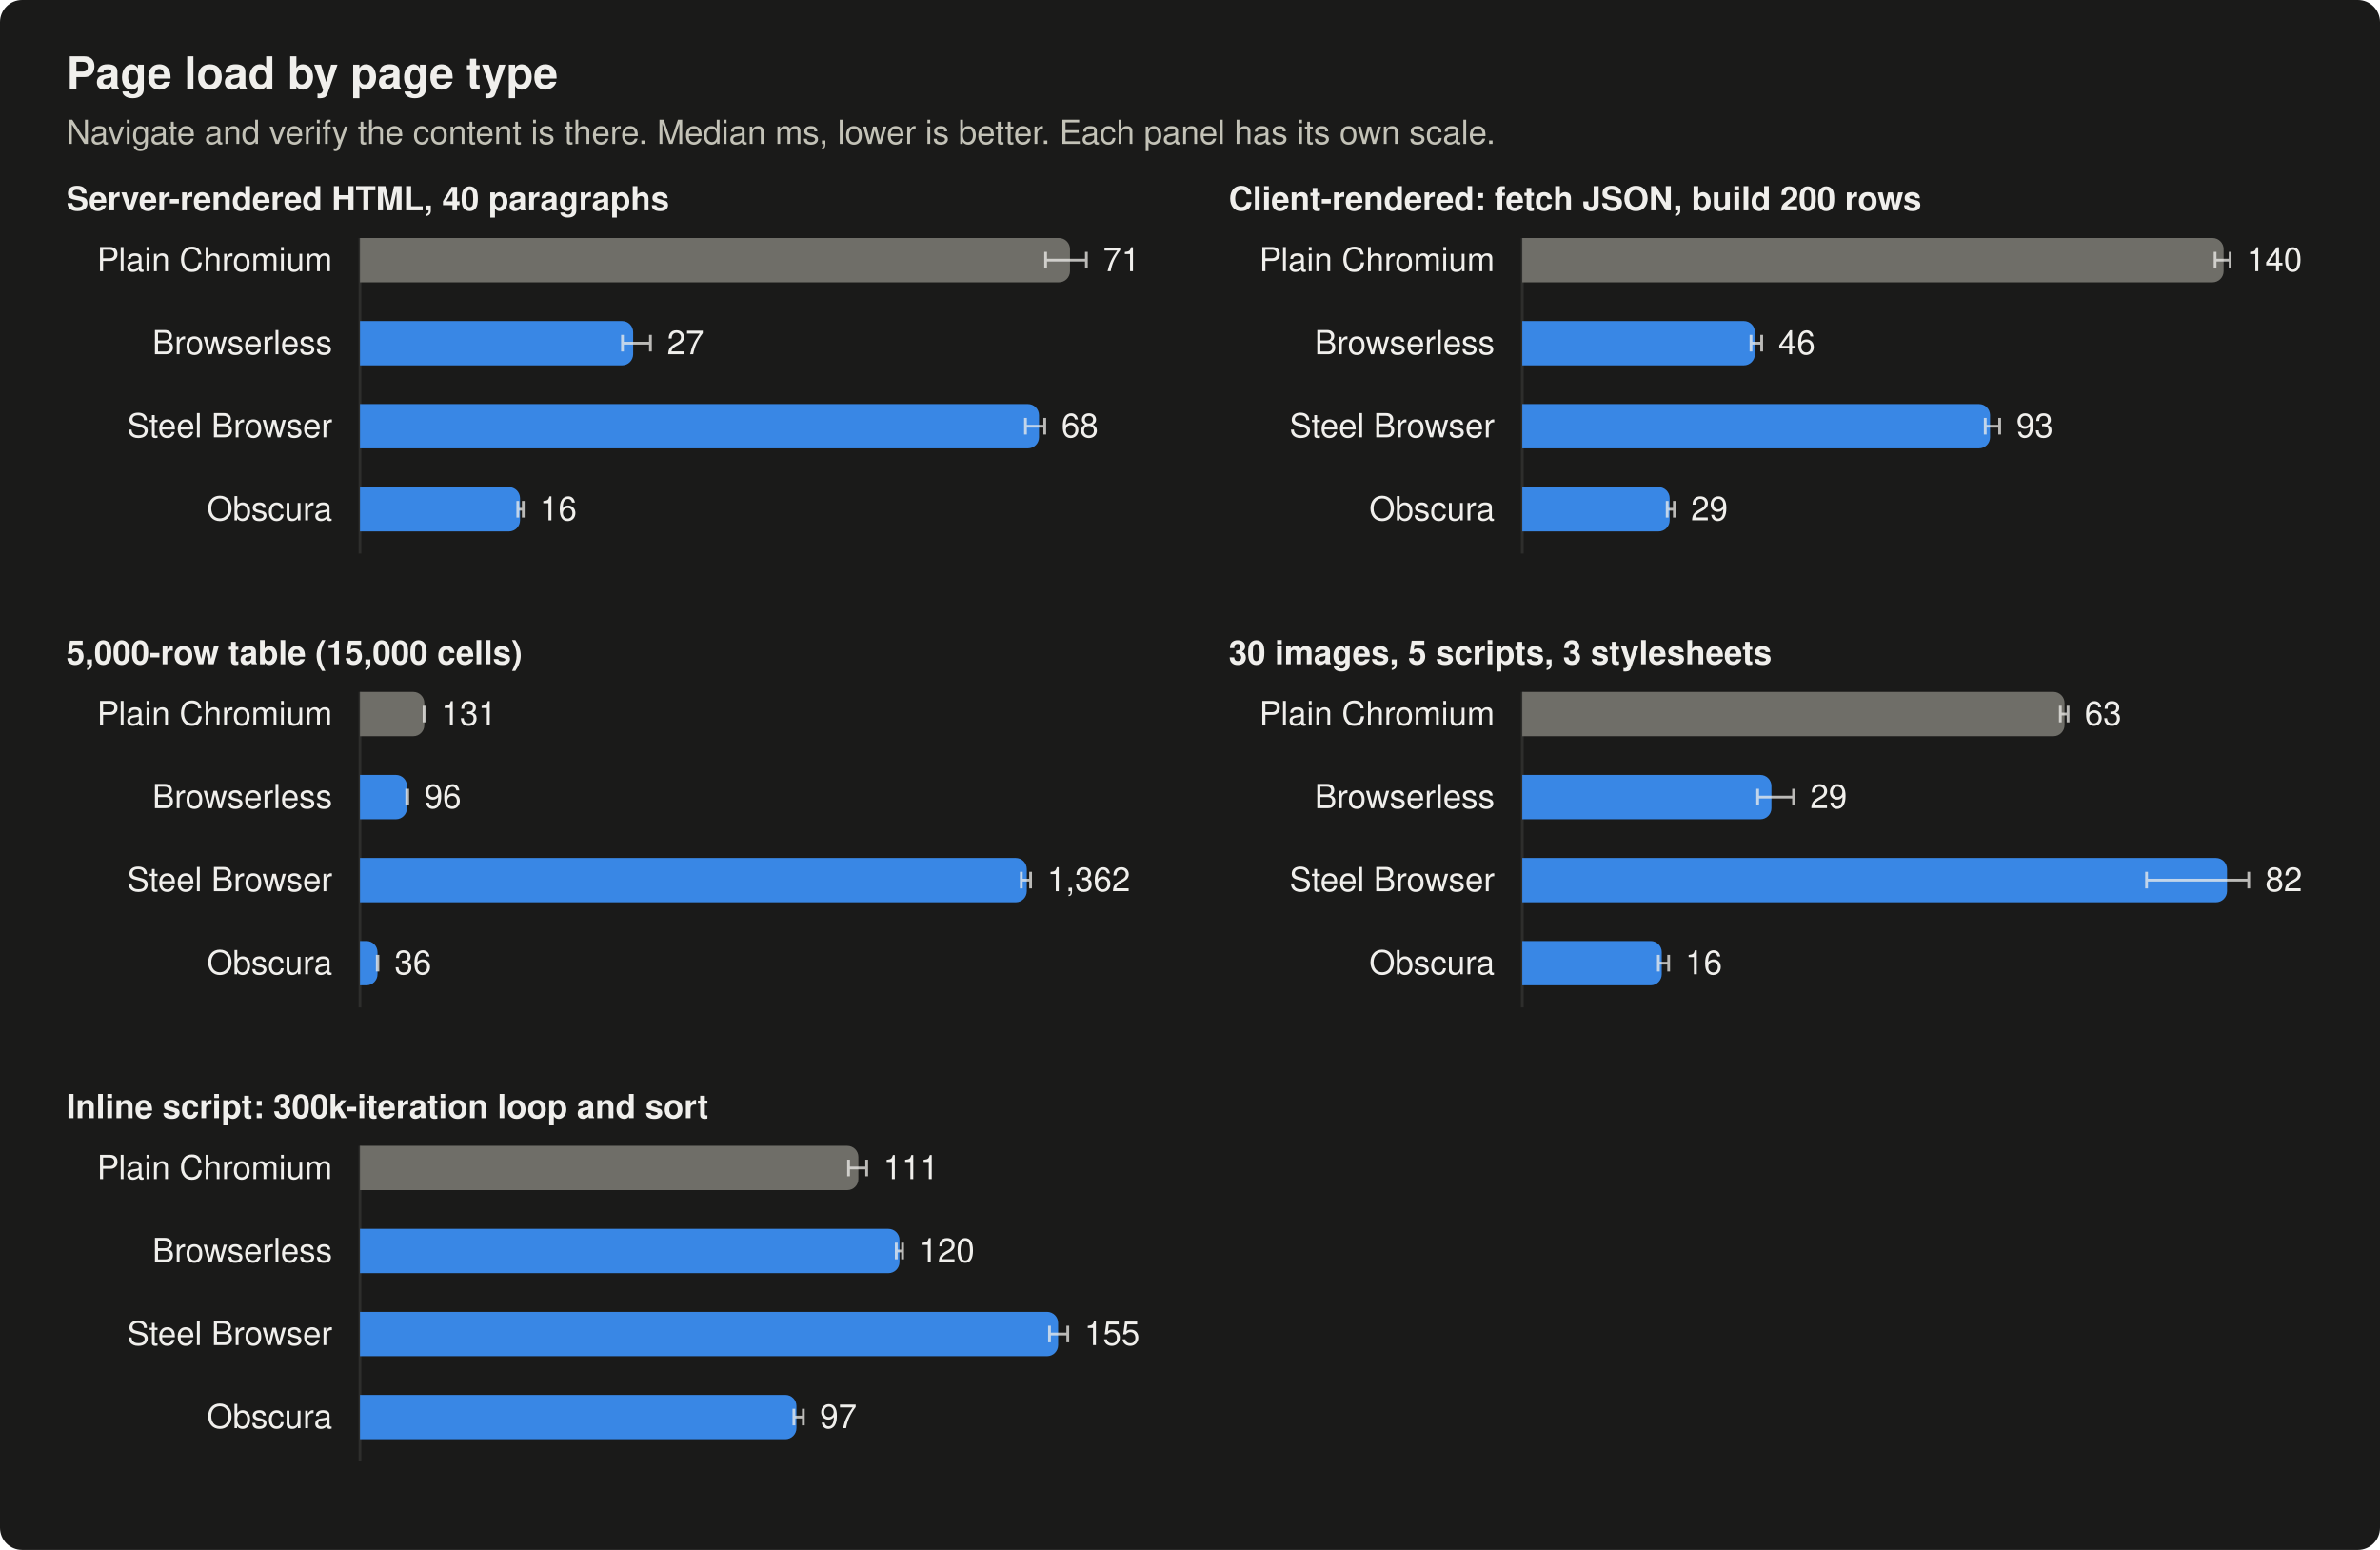
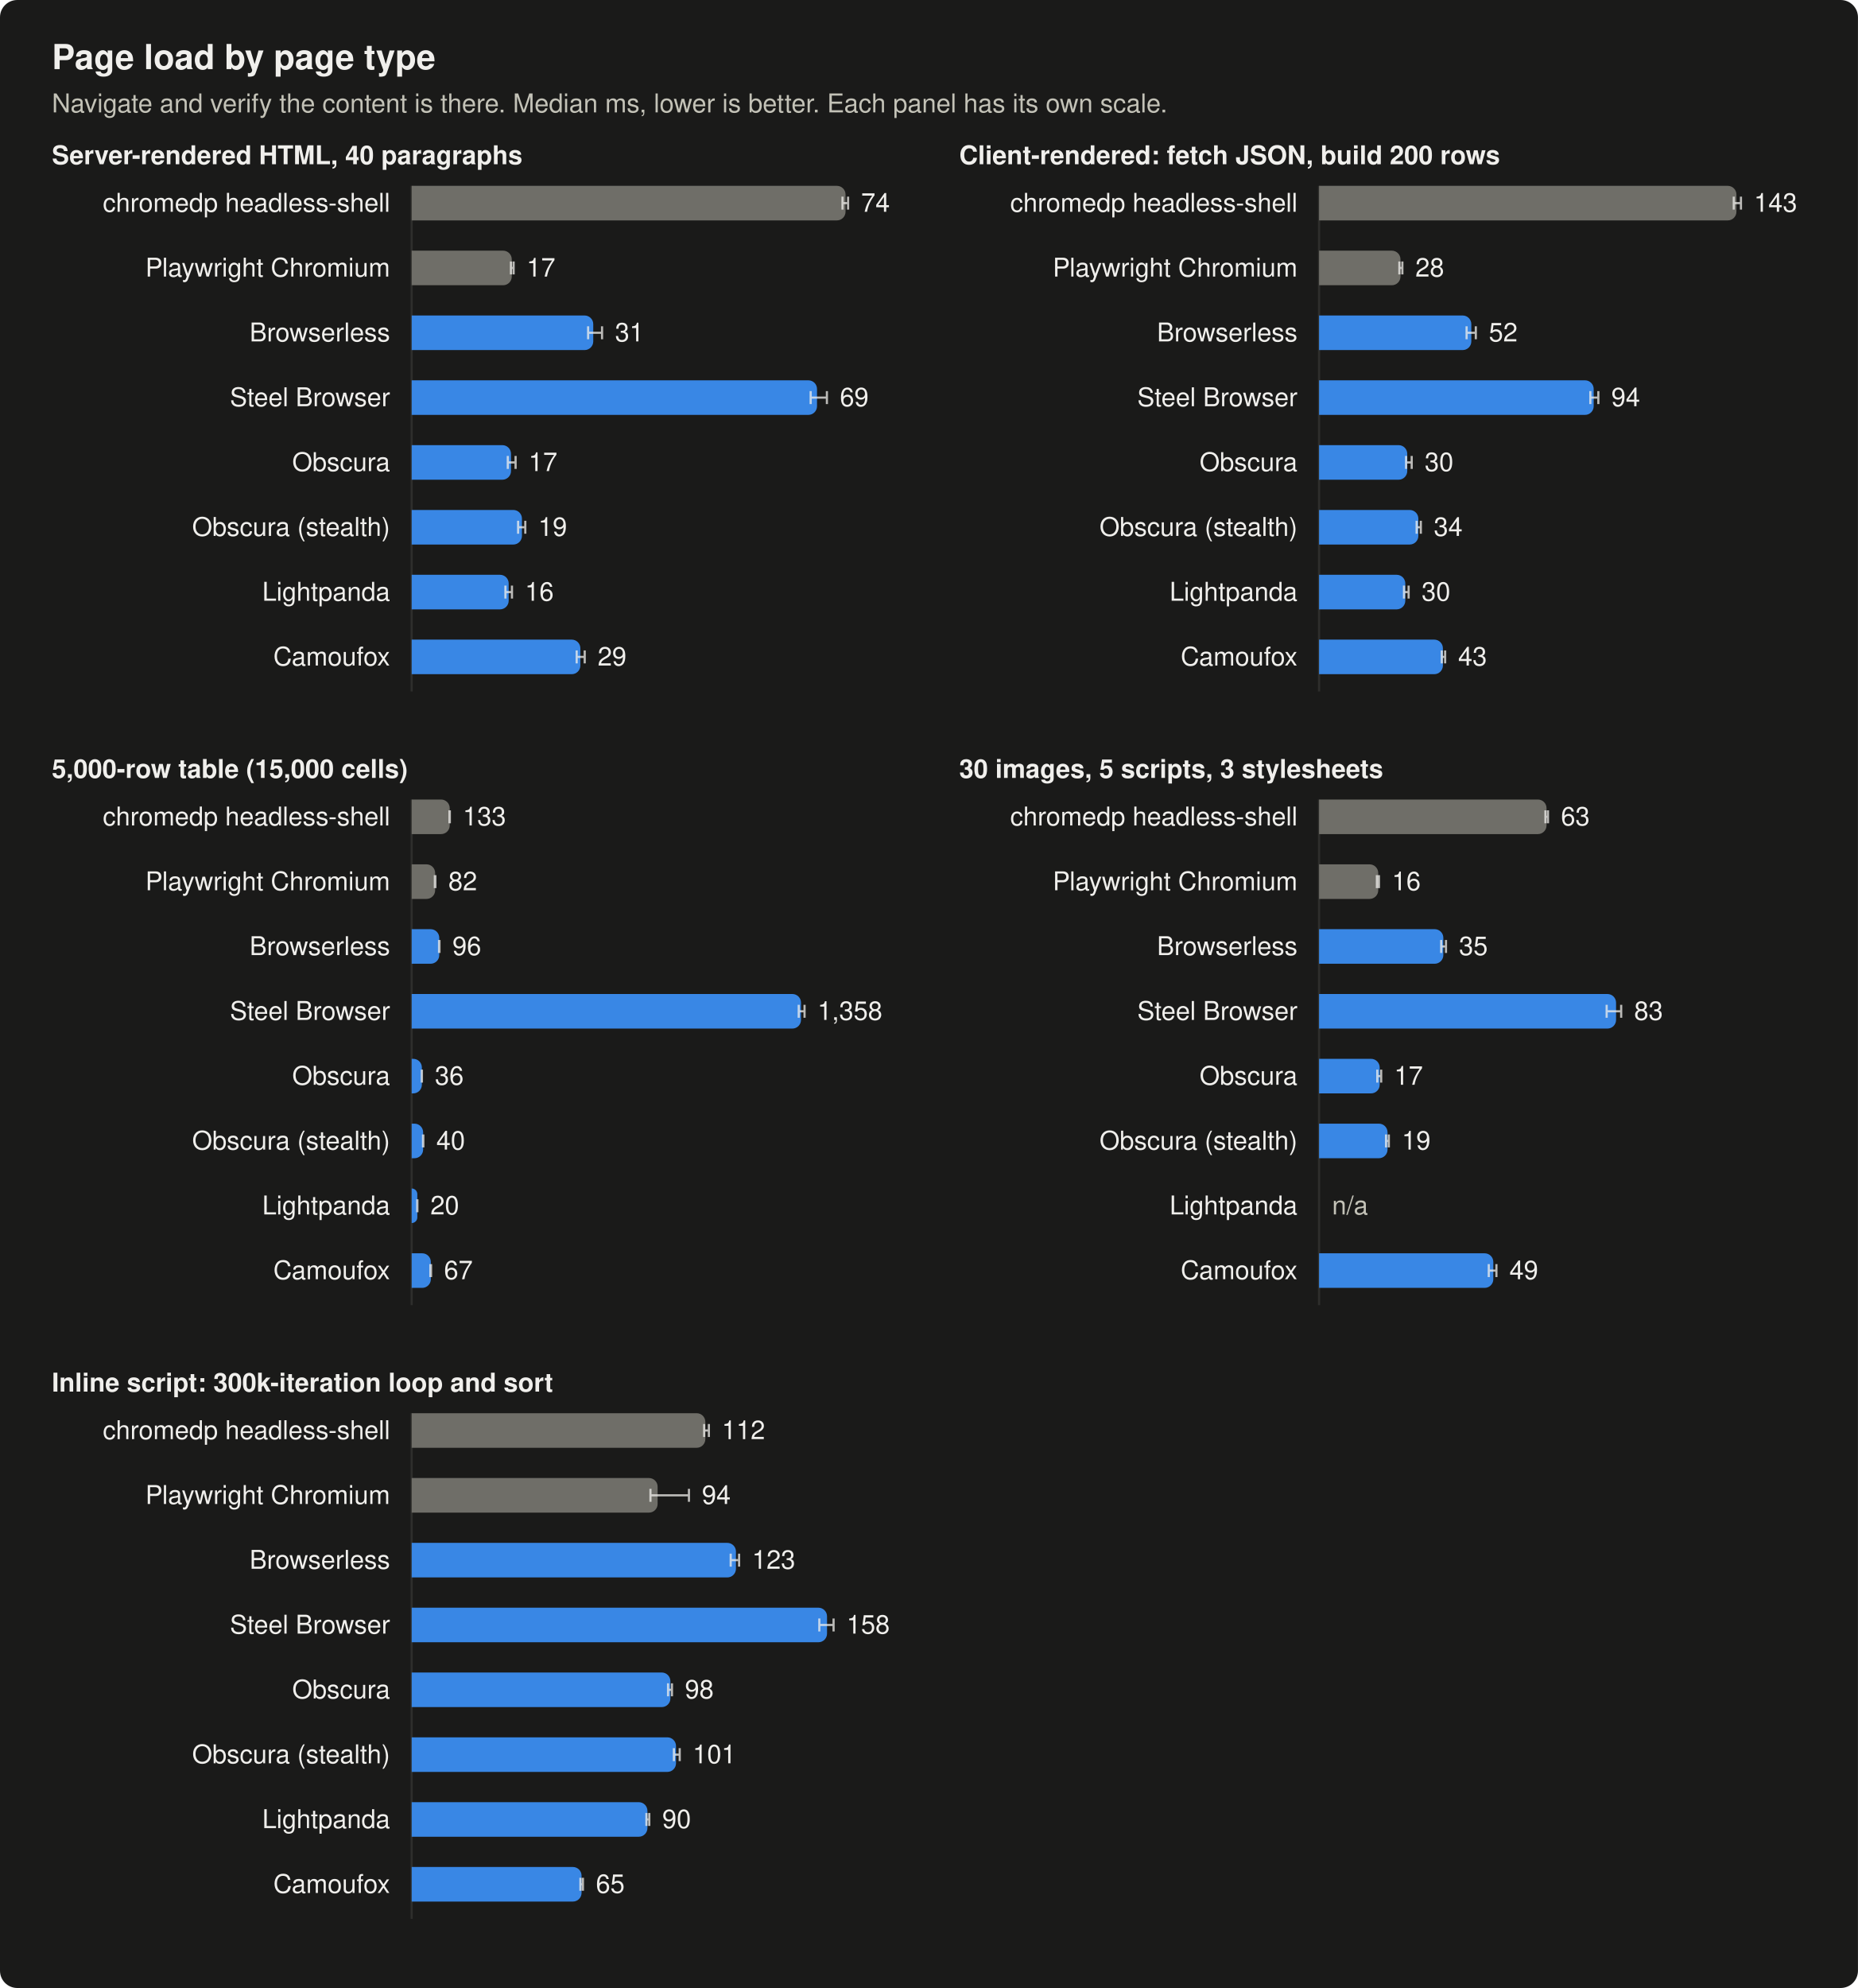
- <svg xmlns="http://www.w3.org/2000/svg" viewBox="0 0 860 560" width="860" height="560" font-family="-apple-system, BlinkMacSystemFont, 'Segoe UI', Helvetica, Arial, sans-serif" role="img" aria-label="Page load by page type">
-   <rect width="860" height="560" rx="8" fill="#1a1a19" />
+ <svg xmlns="http://www.w3.org/2000/svg" viewBox="0 0 860 920" width="860" height="920" font-family="-apple-system, BlinkMacSystemFont, 'Segoe UI', Helvetica, Arial, sans-serif" role="img" aria-label="Page load by page type">
+   <rect width="860" height="920" rx="8" fill="#1a1a19" />
  <text x="24" y="32" font-size="16" font-weight="600" fill="#f0efec">Page load by page type</text>
  <text x="24" y="52" font-size="12" fill="#c3c2b7">Navigate and verify the content is there. Median ms, lower is better. Each panel has its own scale.</text>
  <text x="24" y="76" font-size="12" font-weight="600" fill="#f0efec">Server-rendered HTML, 40 paragraphs</text>
-   <line x1="130.08" y1="86" x2="130.08" y2="200" stroke="#2e2e2c" stroke-width="1" />
-   <text x="120.08" y="98" font-size="12" text-anchor="end" fill="#f0efec">Plain Chromium</text>
-   <path d="M130.08,86h252.556a4,4 0 0 1 4,4v8a4,4 0 0 1 -4,4h-252.556z" fill="#6f6e68" />
-   <path d="M377.831,94H392.56M377.831,91v6M392.56,91v6" stroke="#f0efec" stroke-width="1" fill="none" opacity="0.75" />
-   <text x="398.56" y="98" font-size="12" fill="#f0efec" style="font-variant-numeric: tabular-nums">71</text>
-   <text x="120.08" y="128" font-size="12" text-anchor="end" fill="#f0efec">Browserless</text>
-   <path d="M130.08,116h94.706a4,4 0 0 1 4,4v8a4,4 0 0 1 -4,4h-94.706z" fill="#3987e5" />
-   <path d="M224.926,124H235.034M224.926,121v6M235.034,121v6" stroke="#f0efec" stroke-width="1" fill="none" opacity="0.75" />
-   <text x="241.034" y="128" font-size="12" fill="#f0efec" style="font-variant-numeric: tabular-nums">27</text>
-   <text x="120.08" y="158" font-size="12" text-anchor="end" fill="#f0efec">Steel Browser</text>
-   <path d="M130.08,146h241.359a4,4 0 0 1 4,4v8a4,4 0 0 1 -4,4h-241.359z" fill="#3987e5" />
-   <path d="M370.553,154H377.52M370.553,151v6M377.52,151v6" stroke="#f0efec" stroke-width="1" fill="none" opacity="0.75" />
-   <text x="383.52" y="158" font-size="12" fill="#f0efec" style="font-variant-numeric: tabular-nums">68</text>
-   <text x="120.08" y="188" font-size="12" text-anchor="end" fill="#f0efec">Obscura</text>
-   <path d="M130.08,176h53.827a4,4 0 0 1 4,4v8a4,4 0 0 1 -4,4h-53.827z" fill="#3987e5" />
-   <path d="M187.102,184H189.085M187.102,181v6M189.085,181v6" stroke="#f0efec" stroke-width="1" fill="none" opacity="0.75" />
-   <text x="195.085" y="188" font-size="12" fill="#f0efec" style="font-variant-numeric: tabular-nums">16</text>
+   <line x1="190.56" y1="86" x2="190.56" y2="320" stroke="#2e2e2c" stroke-width="1" />
+   <text x="180.56" y="98" font-size="12" text-anchor="end" fill="#f0efec">chromedp headless-shell</text>
+   <path d="M190.56,86h196.815a4,4 0 0 1 4,4v8a4,4 0 0 1 -4,4h-196.815z" fill="#6f6e68" />
+   <path d="M389.973,94H392.56M389.973,91v6M392.56,91v6" stroke="#f0efec" stroke-width="1" fill="none" opacity="0.75" />
+   <text x="398.56" y="98" font-size="12" fill="#f0efec" style="font-variant-numeric: tabular-nums">74</text>
+   <text x="180.56" y="128" font-size="12" text-anchor="end" fill="#f0efec">Playwright Chromium</text>
+   <path d="M190.56,116h42.319a4,4 0 0 1 4,4v8a4,4 0 0 1 -4,4h-42.319z" fill="#6f6e68" />
+   <path d="M236.512,124H237.739M236.512,121v6M237.739,121v6" stroke="#f0efec" stroke-width="1" fill="none" opacity="0.75" />
+   <text x="243.739" y="128" font-size="12" fill="#f0efec" style="font-variant-numeric: tabular-nums">17</text>
+   <text x="180.56" y="158" font-size="12" text-anchor="end" fill="#f0efec">Browserless</text>
+   <path d="M190.56,146h80.038a4,4 0 0 1 4,4v8a4,4 0 0 1 -4,4h-80.038z" fill="#3987e5" />
+   <path d="M272.224,154H278.67M272.224,151v6M278.67,151v6" stroke="#f0efec" stroke-width="1" fill="none" opacity="0.75" />
+   <text x="284.67" y="158" font-size="12" fill="#f0efec" style="font-variant-numeric: tabular-nums">31</text>
+   <text x="180.56" y="188" font-size="12" text-anchor="end" fill="#f0efec">Steel Browser</text>
+   <path d="M190.56,176h183.613a4,4 0 0 1 4,4v8a4,4 0 0 1 -4,4h-183.613z" fill="#3987e5" />
+   <path d="M375.241,184H382.748M375.241,181v6M382.748,181v6" stroke="#f0efec" stroke-width="1" fill="none" opacity="0.75" />
+   <text x="388.748" y="188" font-size="12" fill="#f0efec" style="font-variant-numeric: tabular-nums">69</text>
+   <text x="180.56" y="218" font-size="12" text-anchor="end" fill="#f0efec">Obscura</text>
+   <path d="M190.56,206h41.969a4,4 0 0 1 4,4v8a4,4 0 0 1 -4,4h-41.969z" fill="#3987e5" />
+   <path d="M235.041,214H238.657M235.041,211v6M238.657,211v6" stroke="#f0efec" stroke-width="1" fill="none" opacity="0.75" />
+   <text x="244.657" y="218" font-size="12" fill="#f0efec" style="font-variant-numeric: tabular-nums">17</text>
+   <text x="180.56" y="248" font-size="12" text-anchor="end" fill="#f0efec">Obscura (stealth)</text>
+   <path d="M190.56,236h47.033a4,4 0 0 1 4,4v8a4,4 0 0 1 -4,4h-47.033z" fill="#3987e5" />
+   <path d="M239.818,244H243.144M239.818,241v6M243.144,241v6" stroke="#f0efec" stroke-width="1" fill="none" opacity="0.75" />
+   <text x="249.144" y="248" font-size="12" fill="#f0efec" style="font-variant-numeric: tabular-nums">19</text>
+   <text x="180.56" y="278" font-size="12" text-anchor="end" fill="#f0efec">Lightpanda</text>
+   <path d="M190.56,266h40.896a4,4 0 0 1 4,4v8a4,4 0 0 1 -4,4h-40.896z" fill="#3987e5" />
+   <path d="M233.949,274H236.973M233.949,271v6M236.973,271v6" stroke="#f0efec" stroke-width="1" fill="none" opacity="0.75" />
+   <text x="242.973" y="278" font-size="12" fill="#f0efec" style="font-variant-numeric: tabular-nums">16</text>
+   <text x="180.56" y="308" font-size="12" text-anchor="end" fill="#f0efec">Camoufox</text>
+   <path d="M190.56,296h74.072a4,4 0 0 1 4,4v8a4,4 0 0 1 -4,4h-74.072z" fill="#3987e5" />
+   <path d="M266.927,304H270.648M266.927,301v6M270.648,301v6" stroke="#f0efec" stroke-width="1" fill="none" opacity="0.75" />
+   <text x="276.648" y="308" font-size="12" fill="#f0efec" style="font-variant-numeric: tabular-nums">29</text>
  <text x="444" y="76" font-size="12" font-weight="600" fill="#f0efec">Client-rendered: fetch JSON, build 200 rows</text>
-   <line x1="550.08" y1="86" x2="550.08" y2="200" stroke="#2e2e2c" stroke-width="1" />
-   <text x="540.08" y="98" font-size="12" text-anchor="end" fill="#f0efec">Plain Chromium</text>
-   <path d="M550.08,86h249.402a4,4 0 0 1 4,4v8a4,4 0 0 1 -4,4h-249.402z" fill="#6f6e68" />
-   <path d="M800.409,94H805.84M800.409,91v6M805.84,91v6" stroke="#f0efec" stroke-width="1" fill="none" opacity="0.75" />
-   <text x="811.84" y="98" font-size="12" fill="#f0efec" style="font-variant-numeric: tabular-nums">140</text>
-   <text x="540.08" y="128" font-size="12" text-anchor="end" fill="#f0efec">Browserless</text>
-   <path d="M550.08,116h80.043a4,4 0 0 1 4,4v8a4,4 0 0 1 -4,4h-80.043z" fill="#3987e5" />
-   <path d="M632.704,124H636.573M632.704,121v6M636.573,121v6" stroke="#f0efec" stroke-width="1" fill="none" opacity="0.75" />
-   <text x="642.573" y="128" font-size="12" fill="#f0efec" style="font-variant-numeric: tabular-nums">46</text>
-   <text x="540.08" y="158" font-size="12" text-anchor="end" fill="#f0efec">Steel Browser</text>
-   <path d="M550.08,146h165.011a4,4 0 0 1 4,4v8a4,4 0 0 1 -4,4h-165.011z" fill="#3987e5" />
-   <path d="M717.352,154H722.562M717.352,151v6M722.562,151v6" stroke="#f0efec" stroke-width="1" fill="none" opacity="0.75" />
-   <text x="728.562" y="158" font-size="12" fill="#f0efec" style="font-variant-numeric: tabular-nums">93</text>
-   <text x="540.08" y="188" font-size="12" text-anchor="end" fill="#f0efec">Obscura</text>
-   <path d="M550.08,176h49.241a4,4 0 0 1 4,4v8a4,4 0 0 1 -4,4h-49.241z" fill="#3987e5" />
-   <path d="M602.426,184H605.016M602.426,181v6M605.016,181v6" stroke="#f0efec" stroke-width="1" fill="none" opacity="0.75" />
-   <text x="611.016" y="188" font-size="12" fill="#f0efec" style="font-variant-numeric: tabular-nums">29</text>
-   <text x="24" y="240" font-size="12" font-weight="600" fill="#f0efec">5,000-row table (15,000 cells)</text>
-   <line x1="130.08" y1="250" x2="130.08" y2="364" stroke="#2e2e2c" stroke-width="1" />
-   <text x="120.08" y="262" font-size="12" text-anchor="end" fill="#f0efec">Plain Chromium</text>
-   <path d="M130.08,250h19.25a4,4 0 0 1 4,4v8a4,4 0 0 1 -4,4h-19.25z" fill="#6f6e68" />
-   <path d="M153.225,258H153.461M153.225,255v6M153.461,255v6" stroke="#f0efec" stroke-width="1" fill="none" opacity="0.75" />
-   <text x="159.461" y="262" font-size="12" fill="#f0efec" style="font-variant-numeric: tabular-nums">131</text>
-   <text x="120.08" y="292" font-size="12" text-anchor="end" fill="#f0efec">Browserless</text>
-   <path d="M130.08,280h12.981a4,4 0 0 1 4,4v8a4,4 0 0 1 -4,4h-12.981z" fill="#3987e5" />
-   <path d="M146.972,288H147.327M146.972,285v6M147.327,285v6" stroke="#f0efec" stroke-width="1" fill="none" opacity="0.75" />
-   <text x="153.327" y="292" font-size="12" fill="#f0efec" style="font-variant-numeric: tabular-nums">96</text>
-   <text x="120.08" y="322" font-size="12" text-anchor="end" fill="#f0efec">Steel Browser</text>
-   <path d="M130.08,310h236.943a4,4 0 0 1 4,4v8a4,4 0 0 1 -4,4h-236.943z" fill="#3987e5" />
-   <path d="M369.046,318H372.4M369.046,315v6M372.4,315v6" stroke="#f0efec" stroke-width="1" fill="none" opacity="0.75" />
-   <text x="378.4" y="322" font-size="12" fill="#f0efec" style="font-variant-numeric: tabular-nums">1,362</text>
-   <text x="120.08" y="352" font-size="12" text-anchor="end" fill="#f0efec">Obscura</text>
-   <path d="M130.08,340h2.334a4,4 0 0 1 4,4v8a4,4 0 0 1 -4,4h-2.334z" fill="#3987e5" />
-   <path d="M136.332,348H136.557M136.332,345v6M136.557,345v6" stroke="#f0efec" stroke-width="1" fill="none" opacity="0.75" />
-   <text x="142.557" y="352" font-size="12" fill="#f0efec" style="font-variant-numeric: tabular-nums">36</text>
-   <text x="444" y="240" font-size="12" font-weight="600" fill="#f0efec">30 images, 5 scripts, 3 stylesheets</text>
-   <line x1="550.08" y1="250" x2="550.08" y2="364" stroke="#2e2e2c" stroke-width="1" />
-   <text x="540.08" y="262" font-size="12" text-anchor="end" fill="#f0efec">Plain Chromium</text>
-   <path d="M550.08,250h191.928a4,4 0 0 1 4,4v8a4,4 0 0 1 -4,4h-191.928z" fill="#6f6e68" />
-   <path d="M744.485,258H747.28M744.485,255v6M747.28,255v6" stroke="#f0efec" stroke-width="1" fill="none" opacity="0.75" />
-   <text x="753.28" y="262" font-size="12" fill="#f0efec" style="font-variant-numeric: tabular-nums">63</text>
-   <text x="540.08" y="292" font-size="12" text-anchor="end" fill="#f0efec">Browserless</text>
-   <path d="M550.08,280h86.015a4,4 0 0 1 4,4v8a4,4 0 0 1 -4,4h-86.015z" fill="#3987e5" />
-   <path d="M635.124,288H648.088M635.124,285v6M648.088,285v6" stroke="#f0efec" stroke-width="1" fill="none" opacity="0.75" />
-   <text x="654.088" y="292" font-size="12" fill="#f0efec" style="font-variant-numeric: tabular-nums">29</text>
-   <text x="540.08" y="322" font-size="12" text-anchor="end" fill="#f0efec">Steel Browser</text>
-   <path d="M550.08,310h250.637a4,4 0 0 1 4,4v8a4,4 0 0 1 -4,4h-250.637z" fill="#3987e5" />
-   <path d="M775.644,318H812.56M775.644,315v6M812.56,315v6" stroke="#f0efec" stroke-width="1" fill="none" opacity="0.75" />
-   <text x="818.56" y="322" font-size="12" fill="#f0efec" style="font-variant-numeric: tabular-nums">82</text>
-   <text x="540.08" y="352" font-size="12" text-anchor="end" fill="#f0efec">Obscura</text>
-   <path d="M550.08,340h46.387a4,4 0 0 1 4,4v8a4,4 0 0 1 -4,4h-46.387z" fill="#3987e5" />
-   <path d="M599.243,348H602.964M599.243,345v6M602.964,345v6" stroke="#f0efec" stroke-width="1" fill="none" opacity="0.75" />
-   <text x="608.964" y="352" font-size="12" fill="#f0efec" style="font-variant-numeric: tabular-nums">16</text>
-   <text x="24" y="404" font-size="12" font-weight="600" fill="#f0efec">Inline script: 300k-iteration loop and sort</text>
-   <line x1="130.08" y1="414" x2="130.08" y2="528" stroke="#2e2e2c" stroke-width="1" />
-   <text x="120.08" y="426" font-size="12" text-anchor="end" fill="#f0efec">Plain Chromium</text>
-   <path d="M130.08,414h176.08a4,4 0 0 1 4,4v8a4,4 0 0 1 -4,4h-176.08z" fill="#6f6e68" />
-   <path d="M306.615,422H313.171M306.615,419v6M313.171,419v6" stroke="#f0efec" stroke-width="1" fill="none" opacity="0.75" />
-   <text x="319.171" y="426" font-size="12" fill="#f0efec" style="font-variant-numeric: tabular-nums">111</text>
-   <text x="120.08" y="456" font-size="12" text-anchor="end" fill="#f0efec">Browserless</text>
-   <path d="M130.08,444h190.943a4,4 0 0 1 4,4v8a4,4 0 0 1 -4,4h-190.943z" fill="#3987e5" />
-   <path d="M323.857,452H326.153M323.857,449v6M326.153,449v6" stroke="#f0efec" stroke-width="1" fill="none" opacity="0.75" />
-   <text x="332.153" y="456" font-size="12" fill="#f0efec" style="font-variant-numeric: tabular-nums">120</text>
-   <text x="120.08" y="486" font-size="12" text-anchor="end" fill="#f0efec">Steel Browser</text>
-   <path d="M130.08,474h248.266a4,4 0 0 1 4,4v8a4,4 0 0 1 -4,4h-248.266z" fill="#3987e5" />
-   <path d="M379.225,482H385.84M379.225,479v6M385.84,479v6" stroke="#f0efec" stroke-width="1" fill="none" opacity="0.75" />
-   <text x="391.84" y="486" font-size="12" fill="#f0efec" style="font-variant-numeric: tabular-nums">155</text>
-   <text x="120.08" y="516" font-size="12" text-anchor="end" fill="#f0efec">Obscura</text>
-   <path d="M130.08,504h153.706a4,4 0 0 1 4,4v8a4,4 0 0 1 -4,4h-153.706z" fill="#3987e5" />
-   <path d="M286.865,512H290.283M286.865,509v6M290.283,509v6" stroke="#f0efec" stroke-width="1" fill="none" opacity="0.75" />
-   <text x="296.283" y="516" font-size="12" fill="#f0efec" style="font-variant-numeric: tabular-nums">97</text>
+   <line x1="610.56" y1="86" x2="610.56" y2="320" stroke="#2e2e2c" stroke-width="1" />
+   <text x="600.56" y="98" font-size="12" text-anchor="end" fill="#f0efec">chromedp headless-shell</text>
+   <path d="M610.56,86h189.181a4,4 0 0 1 4,4v8a4,4 0 0 1 -4,4h-189.181z" fill="#6f6e68" />
+   <path d="M802.517,94H805.84M802.517,91v6M805.84,91v6" stroke="#f0efec" stroke-width="1" fill="none" opacity="0.75" />
+   <text x="811.84" y="98" font-size="12" fill="#f0efec" style="font-variant-numeric: tabular-nums">143</text>
+   <text x="600.56" y="128" font-size="12" text-anchor="end" fill="#f0efec">Playwright Chromium</text>
+   <path d="M610.56,116h33.683a4,4 0 0 1 4,4v8a4,4 0 0 1 -4,4h-33.683z" fill="#6f6e68" />
+   <path d="M647.736,124H649.116M647.736,121v6M649.116,121v6" stroke="#f0efec" stroke-width="1" fill="none" opacity="0.75" />
+   <text x="655.116" y="128" font-size="12" fill="#f0efec" style="font-variant-numeric: tabular-nums">28</text>
+   <text x="600.56" y="158" font-size="12" text-anchor="end" fill="#f0efec">Browserless</text>
+   <path d="M610.56,146h66.472a4,4 0 0 1 4,4v8a4,4 0 0 1 -4,4h-66.472z" fill="#3987e5" />
+   <path d="M678.852,154H683.116M678.852,151v6M683.116,151v6" stroke="#f0efec" stroke-width="1" fill="none" opacity="0.75" />
+   <text x="689.116" y="158" font-size="12" fill="#f0efec" style="font-variant-numeric: tabular-nums">52</text>
+   <text x="600.56" y="188" font-size="12" text-anchor="end" fill="#f0efec">Steel Browser</text>
+   <path d="M610.56,176h123.111a4,4 0 0 1 4,4v8a4,4 0 0 1 -4,4h-123.111z" fill="#3987e5" />
+   <path d="M736.126,184H739.829M736.126,181v6M739.829,181v6" stroke="#f0efec" stroke-width="1" fill="none" opacity="0.75" />
+   <text x="745.829" y="188" font-size="12" fill="#f0efec" style="font-variant-numeric: tabular-nums">94</text>
+   <text x="600.56" y="218" font-size="12" text-anchor="end" fill="#f0efec">Obscura</text>
+   <path d="M610.56,206h36.815a4,4 0 0 1 4,4v8a4,4 0 0 1 -4,4h-36.815z" fill="#3987e5" />
+   <path d="M650.831,214H653.436M650.831,211v6M653.436,211v6" stroke="#f0efec" stroke-width="1" fill="none" opacity="0.75" />
+   <text x="659.436" y="218" font-size="12" fill="#f0efec" style="font-variant-numeric: tabular-nums">30</text>
+   <text x="600.56" y="248" font-size="12" text-anchor="end" fill="#f0efec">Obscura (stealth)</text>
+   <path d="M610.56,236h41.955a4,4 0 0 1 4,4v8a4,4 0 0 1 -4,4h-41.955z" fill="#3987e5" />
+   <path d="M655.721,244H657.659M655.721,241v6M657.659,241v6" stroke="#f0efec" stroke-width="1" fill="none" opacity="0.75" />
+   <text x="663.659" y="248" font-size="12" fill="#f0efec" style="font-variant-numeric: tabular-nums">34</text>
+   <text x="600.56" y="278" font-size="12" text-anchor="end" fill="#f0efec">Lightpanda</text>
+   <path d="M610.56,266h35.916a4,4 0 0 1 4,4v8a4,4 0 0 1 -4,4h-35.916z" fill="#3987e5" />
+   <path d="M649.87,274H652.015M649.87,271v6M652.015,271v6" stroke="#f0efec" stroke-width="1" fill="none" opacity="0.75" />
+   <text x="658.015" y="278" font-size="12" fill="#f0efec" style="font-variant-numeric: tabular-nums">30</text>
+   <text x="600.56" y="308" font-size="12" text-anchor="end" fill="#f0efec">Camoufox</text>
+   <path d="M610.56,296h53.316a4,4 0 0 1 4,4v8a4,4 0 0 1 -4,4h-53.316z" fill="#3987e5" />
+   <path d="M667.358,304H668.916M667.358,301v6M668.916,301v6" stroke="#f0efec" stroke-width="1" fill="none" opacity="0.75" />
+   <text x="674.916" y="308" font-size="12" fill="#f0efec" style="font-variant-numeric: tabular-nums">43</text>
+   <text x="24" y="360" font-size="12" font-weight="600" fill="#f0efec">5,000-row table (15,000 cells)</text>
+   <line x1="190.56" y1="370" x2="190.56" y2="604" stroke="#2e2e2c" stroke-width="1" />
+   <text x="180.56" y="382" font-size="12" text-anchor="end" fill="#f0efec">chromedp headless-shell</text>
+   <path d="M190.56,370h13.603a4,4 0 0 1 4,4v8a4,4 0 0 1 -4,4h-13.603z" fill="#6f6e68" />
+   <path d="M208.05,378H208.212M208.05,375v6M208.212,375v6" stroke="#f0efec" stroke-width="1" fill="none" opacity="0.75" />
+   <text x="214.212" y="382" font-size="12" fill="#f0efec" style="font-variant-numeric: tabular-nums">133</text>
+   <text x="180.56" y="412" font-size="12" text-anchor="end" fill="#f0efec">Playwright Chromium</text>
+   <path d="M190.56,400h6.86a4,4 0 0 1 4,4v8a4,4 0 0 1 -4,4h-6.86z" fill="#6f6e68" />
+   <path d="M201.287,408H201.523M201.287,405v6M201.523,405v6" stroke="#f0efec" stroke-width="1" fill="none" opacity="0.75" />
+   <text x="207.523" y="412" font-size="12" fill="#f0efec" style="font-variant-numeric: tabular-nums">82</text>
+   <text x="180.56" y="442" font-size="12" text-anchor="end" fill="#f0efec">Browserless</text>
+   <path d="M190.56,430h8.764a4,4 0 0 1 4,4v8a4,4 0 0 1 -4,4h-8.764z" fill="#3987e5" />
+   <path d="M203.222,438H203.413M203.222,435v6M203.413,435v6" stroke="#f0efec" stroke-width="1" fill="none" opacity="0.75" />
+   <text x="209.413" y="442" font-size="12" fill="#f0efec" style="font-variant-numeric: tabular-nums">96</text>
+   <text x="180.56" y="472" font-size="12" text-anchor="end" fill="#f0efec">Steel Browser</text>
+   <path d="M190.56,460h176.198a4,4 0 0 1 4,4v8a4,4 0 0 1 -4,4h-176.198z" fill="#3987e5" />
+   <path d="M369.705,468H372.4M369.705,465v6M372.4,465v6" stroke="#f0efec" stroke-width="1" fill="none" opacity="0.75" />
+   <text x="378.4" y="472" font-size="12" fill="#f0efec" style="font-variant-numeric: tabular-nums">1,358</text>
+   <text x="180.56" y="502" font-size="12" text-anchor="end" fill="#f0efec">Obscura</text>
+   <path d="M190.56,490h0.713a4,4 0 0 1 4,4v8a4,4 0 0 1 -4,4h-0.713z" fill="#3987e5" />
+   <path d="M195.23,498H195.293M195.23,495v6M195.293,495v6" stroke="#f0efec" stroke-width="1" fill="none" opacity="0.75" />
+   <text x="201.293" y="502" font-size="12" fill="#f0efec" style="font-variant-numeric: tabular-nums">36</text>
+   <text x="180.56" y="532" font-size="12" text-anchor="end" fill="#f0efec">Obscura (stealth)</text>
+   <path d="M190.56,520h1.3a4,4 0 0 1 4,4v8a4,4 0 0 1 -4,4h-1.3z" fill="#3987e5" />
+   <path d="M195.812,528H195.949M195.812,525v6M195.949,525v6" stroke="#f0efec" stroke-width="1" fill="none" opacity="0.75" />
+   <text x="201.949" y="532" font-size="12" fill="#f0efec" style="font-variant-numeric: tabular-nums">40</text>
+   <text x="180.56" y="562" font-size="12" text-anchor="end" fill="#f0efec">Lightpanda</text>
+   <path d="M190.56,550h0a2.602,2.602 0 0 1 2.602,2.602v10.796a2.602,2.602 0 0 1 -2.602,2.602h0z" fill="#3987e5" />
+   <path d="M193.128,558H193.201M193.128,555v6M193.201,555v6" stroke="#f0efec" stroke-width="1" fill="none" opacity="0.75" />
+   <text x="199.201" y="562" font-size="12" fill="#f0efec" style="font-variant-numeric: tabular-nums">20</text>
+   <text x="180.56" y="592" font-size="12" text-anchor="end" fill="#f0efec">Camoufox</text>
+   <path d="M190.56,580h4.86a4,4 0 0 1 4,4v8a4,4 0 0 1 -4,4h-4.86z" fill="#3987e5" />
+   <path d="M199.209,588H199.514M199.209,585v6M199.514,585v6" stroke="#f0efec" stroke-width="1" fill="none" opacity="0.75" />
+   <text x="205.514" y="592" font-size="12" fill="#f0efec" style="font-variant-numeric: tabular-nums">67</text>
+   <text x="444" y="360" font-size="12" font-weight="600" fill="#f0efec">30 images, 5 scripts, 3 stylesheets</text>
+   <line x1="610.56" y1="370" x2="610.56" y2="604" stroke="#2e2e2c" stroke-width="1" />
+   <text x="600.56" y="382" font-size="12" text-anchor="end" fill="#f0efec">chromedp headless-shell</text>
+   <path d="M610.56,370h101.285a4,4 0 0 1 4,4v8a4,4 0 0 1 -4,4h-101.285z" fill="#6f6e68" />
+   <path d="M715.34,378H716.513M715.34,375v6M716.513,375v6" stroke="#f0efec" stroke-width="1" fill="none" opacity="0.75" />
+   <text x="722.513" y="382" font-size="12" fill="#f0efec" style="font-variant-numeric: tabular-nums">63</text>
+   <text x="600.56" y="412" font-size="12" text-anchor="end" fill="#f0efec">Playwright Chromium</text>
+   <path d="M610.56,400h23.388a4,4 0 0 1 4,4v8a4,4 0 0 1 -4,4h-23.388z" fill="#6f6e68" />
+   <path d="M637.329,408H638.263M637.329,405v6M638.263,405v6" stroke="#f0efec" stroke-width="1" fill="none" opacity="0.75" />
+   <text x="644.263" y="412" font-size="12" fill="#f0efec" style="font-variant-numeric: tabular-nums">16</text>
+   <text x="600.56" y="442" font-size="12" text-anchor="end" fill="#f0efec">Browserless</text>
+   <path d="M610.56,430h53.519a4,4 0 0 1 4,4v8a4,4 0 0 1 -4,4h-53.519z" fill="#3987e5" />
+   <path d="M667.088,438H669.308M667.088,435v6M669.308,435v6" stroke="#f0efec" stroke-width="1" fill="none" opacity="0.75" />
+   <text x="675.308" y="442" font-size="12" fill="#f0efec" style="font-variant-numeric: tabular-nums">35</text>
+   <text x="600.56" y="472" font-size="12" text-anchor="end" fill="#f0efec">Steel Browser</text>
+   <path d="M610.56,460h133.471a4,4 0 0 1 4,4v8a4,4 0 0 1 -4,4h-133.471z" fill="#3987e5" />
+   <path d="M743.676,468H750.4M743.676,465v6M750.4,465v6" stroke="#f0efec" stroke-width="1" fill="none" opacity="0.75" />
+   <text x="756.4" y="472" font-size="12" fill="#f0efec" style="font-variant-numeric: tabular-nums">83</text>
+   <text x="600.56" y="502" font-size="12" text-anchor="end" fill="#f0efec">Obscura</text>
+   <path d="M610.56,490h24.056a4,4 0 0 1 4,4v8a4,4 0 0 1 -4,4h-24.056z" fill="#3987e5" />
+   <path d="M637.505,498H639.308M637.505,495v6M639.308,495v6" stroke="#f0efec" stroke-width="1" fill="none" opacity="0.75" />
+   <text x="645.308" y="502" font-size="12" fill="#f0efec" style="font-variant-numeric: tabular-nums">17</text>
+   <text x="600.56" y="532" font-size="12" text-anchor="end" fill="#f0efec">Obscura (stealth)</text>
+   <path d="M610.56,520h27.689a4,4 0 0 1 4,4v8a4,4 0 0 1 -4,4h-27.689z" fill="#3987e5" />
+   <path d="M641.55,528H642.844M641.55,525v6M642.844,525v6" stroke="#f0efec" stroke-width="1" fill="none" opacity="0.75" />
+   <text x="648.844" y="532" font-size="12" fill="#f0efec" style="font-variant-numeric: tabular-nums">19</text>
+   <text x="600.56" y="562" font-size="12" text-anchor="end" fill="#f0efec">Lightpanda</text>
+   <text x="616.56" y="562" font-size="12" fill="#c3c2b7">n/a</text>
+   <text x="600.56" y="592" font-size="12" text-anchor="end" fill="#f0efec">Camoufox</text>
+   <path d="M610.56,580h76.655a4,4 0 0 1 4,4v8a4,4 0 0 1 -4,4h-76.655z" fill="#3987e5" />
+   <path d="M689.105,588H692.651M689.105,585v6M692.651,585v6" stroke="#f0efec" stroke-width="1" fill="none" opacity="0.75" />
+   <text x="698.651" y="592" font-size="12" fill="#f0efec" style="font-variant-numeric: tabular-nums">49</text>
+   <text x="24" y="644" font-size="12" font-weight="600" fill="#f0efec">Inline script: 300k-iteration loop and sort</text>
+   <line x1="190.56" y1="654" x2="190.56" y2="888" stroke="#2e2e2c" stroke-width="1" />
+   <text x="180.56" y="666" font-size="12" text-anchor="end" fill="#f0efec">chromedp headless-shell</text>
+   <path d="M190.56,654h131.917a4,4 0 0 1 4,4v8a4,4 0 0 1 -4,4h-131.917z" fill="#6f6e68" />
+   <path d="M325.942,662H328.119M325.942,659v6M328.119,659v6" stroke="#f0efec" stroke-width="1" fill="none" opacity="0.75" />
+   <text x="334.119" y="666" font-size="12" fill="#f0efec" style="font-variant-numeric: tabular-nums">112</text>
+   <text x="180.56" y="696" font-size="12" text-anchor="end" fill="#f0efec">Playwright Chromium</text>
+   <path d="M190.56,684h109.832a4,4 0 0 1 4,4v8a4,4 0 0 1 -4,4h-109.832z" fill="#6f6e68" />
+   <path d="M301.083,692H318.891M301.083,689v6M318.891,689v6" stroke="#f0efec" stroke-width="1" fill="none" opacity="0.75" />
+   <text x="324.891" y="696" font-size="12" fill="#f0efec" style="font-variant-numeric: tabular-nums">94</text>
+   <text x="180.56" y="726" font-size="12" text-anchor="end" fill="#f0efec">Browserless</text>
+   <path d="M190.56,714h146.089a4,4 0 0 1 4,4v8a4,4 0 0 1 -4,4h-146.089z" fill="#3987e5" />
+   <path d="M338.224,722H342.106M338.224,719v6M342.106,719v6" stroke="#f0efec" stroke-width="1" fill="none" opacity="0.75" />
+   <text x="348.106" y="726" font-size="12" fill="#f0efec" style="font-variant-numeric: tabular-nums">123</text>
+   <text x="180.56" y="756" font-size="12" text-anchor="end" fill="#f0efec">Steel Browser</text>
+   <path d="M190.56,744h188.249a4,4 0 0 1 4,4v8a4,4 0 0 1 -4,4h-188.249z" fill="#3987e5" />
+   <path d="M379.242,752H385.84M379.242,749v6M385.84,749v6" stroke="#f0efec" stroke-width="1" fill="none" opacity="0.75" />
+   <text x="391.84" y="756" font-size="12" fill="#f0efec" style="font-variant-numeric: tabular-nums">158</text>
+   <text x="180.56" y="786" font-size="12" text-anchor="end" fill="#f0efec">Obscura</text>
+   <path d="M190.56,774h115.749a4,4 0 0 1 4,4v8a4,4 0 0 1 -4,4h-115.749z" fill="#3987e5" />
+   <path d="M309.222,782H311.028M309.222,779v6M311.028,779v6" stroke="#f0efec" stroke-width="1" fill="none" opacity="0.75" />
+   <text x="317.028" y="786" font-size="12" fill="#f0efec" style="font-variant-numeric: tabular-nums">98</text>
+   <text x="180.56" y="816" font-size="12" text-anchor="end" fill="#f0efec">Obscura (stealth)</text>
+   <path d="M190.56,804h118.346a4,4 0 0 1 4,4v8a4,4 0 0 1 -4,4h-118.346z" fill="#3987e5" />
+   <path d="M311.932,812H314.615M311.932,809v6M314.615,809v6" stroke="#f0efec" stroke-width="1" fill="none" opacity="0.75" />
+   <text x="320.615" y="816" font-size="12" fill="#f0efec" style="font-variant-numeric: tabular-nums">101</text>
+   <text x="180.56" y="846" font-size="12" text-anchor="end" fill="#f0efec">Lightpanda</text>
+   <path d="M190.56,834h105.111a4,4 0 0 1 4,4v8a4,4 0 0 1 -4,4h-105.111z" fill="#3987e5" />
+   <path d="M299.218,842H300.529M299.218,839v6M300.529,839v6" stroke="#f0efec" stroke-width="1" fill="none" opacity="0.75" />
+   <text x="306.529" y="846" font-size="12" fill="#f0efec" style="font-variant-numeric: tabular-nums">90</text>
+   <text x="180.56" y="876" font-size="12" text-anchor="end" fill="#f0efec">Camoufox</text>
+   <path d="M190.56,864h74.624a4,4 0 0 1 4,4v8a4,4 0 0 1 -4,4h-74.624z" fill="#3987e5" />
+   <path d="M268.665,872H269.813M268.665,869v6M269.813,869v6" stroke="#f0efec" stroke-width="1" fill="none" opacity="0.75" />
+   <text x="275.813" y="876" font-size="12" fill="#f0efec" style="font-variant-numeric: tabular-nums">65</text>
</svg>
